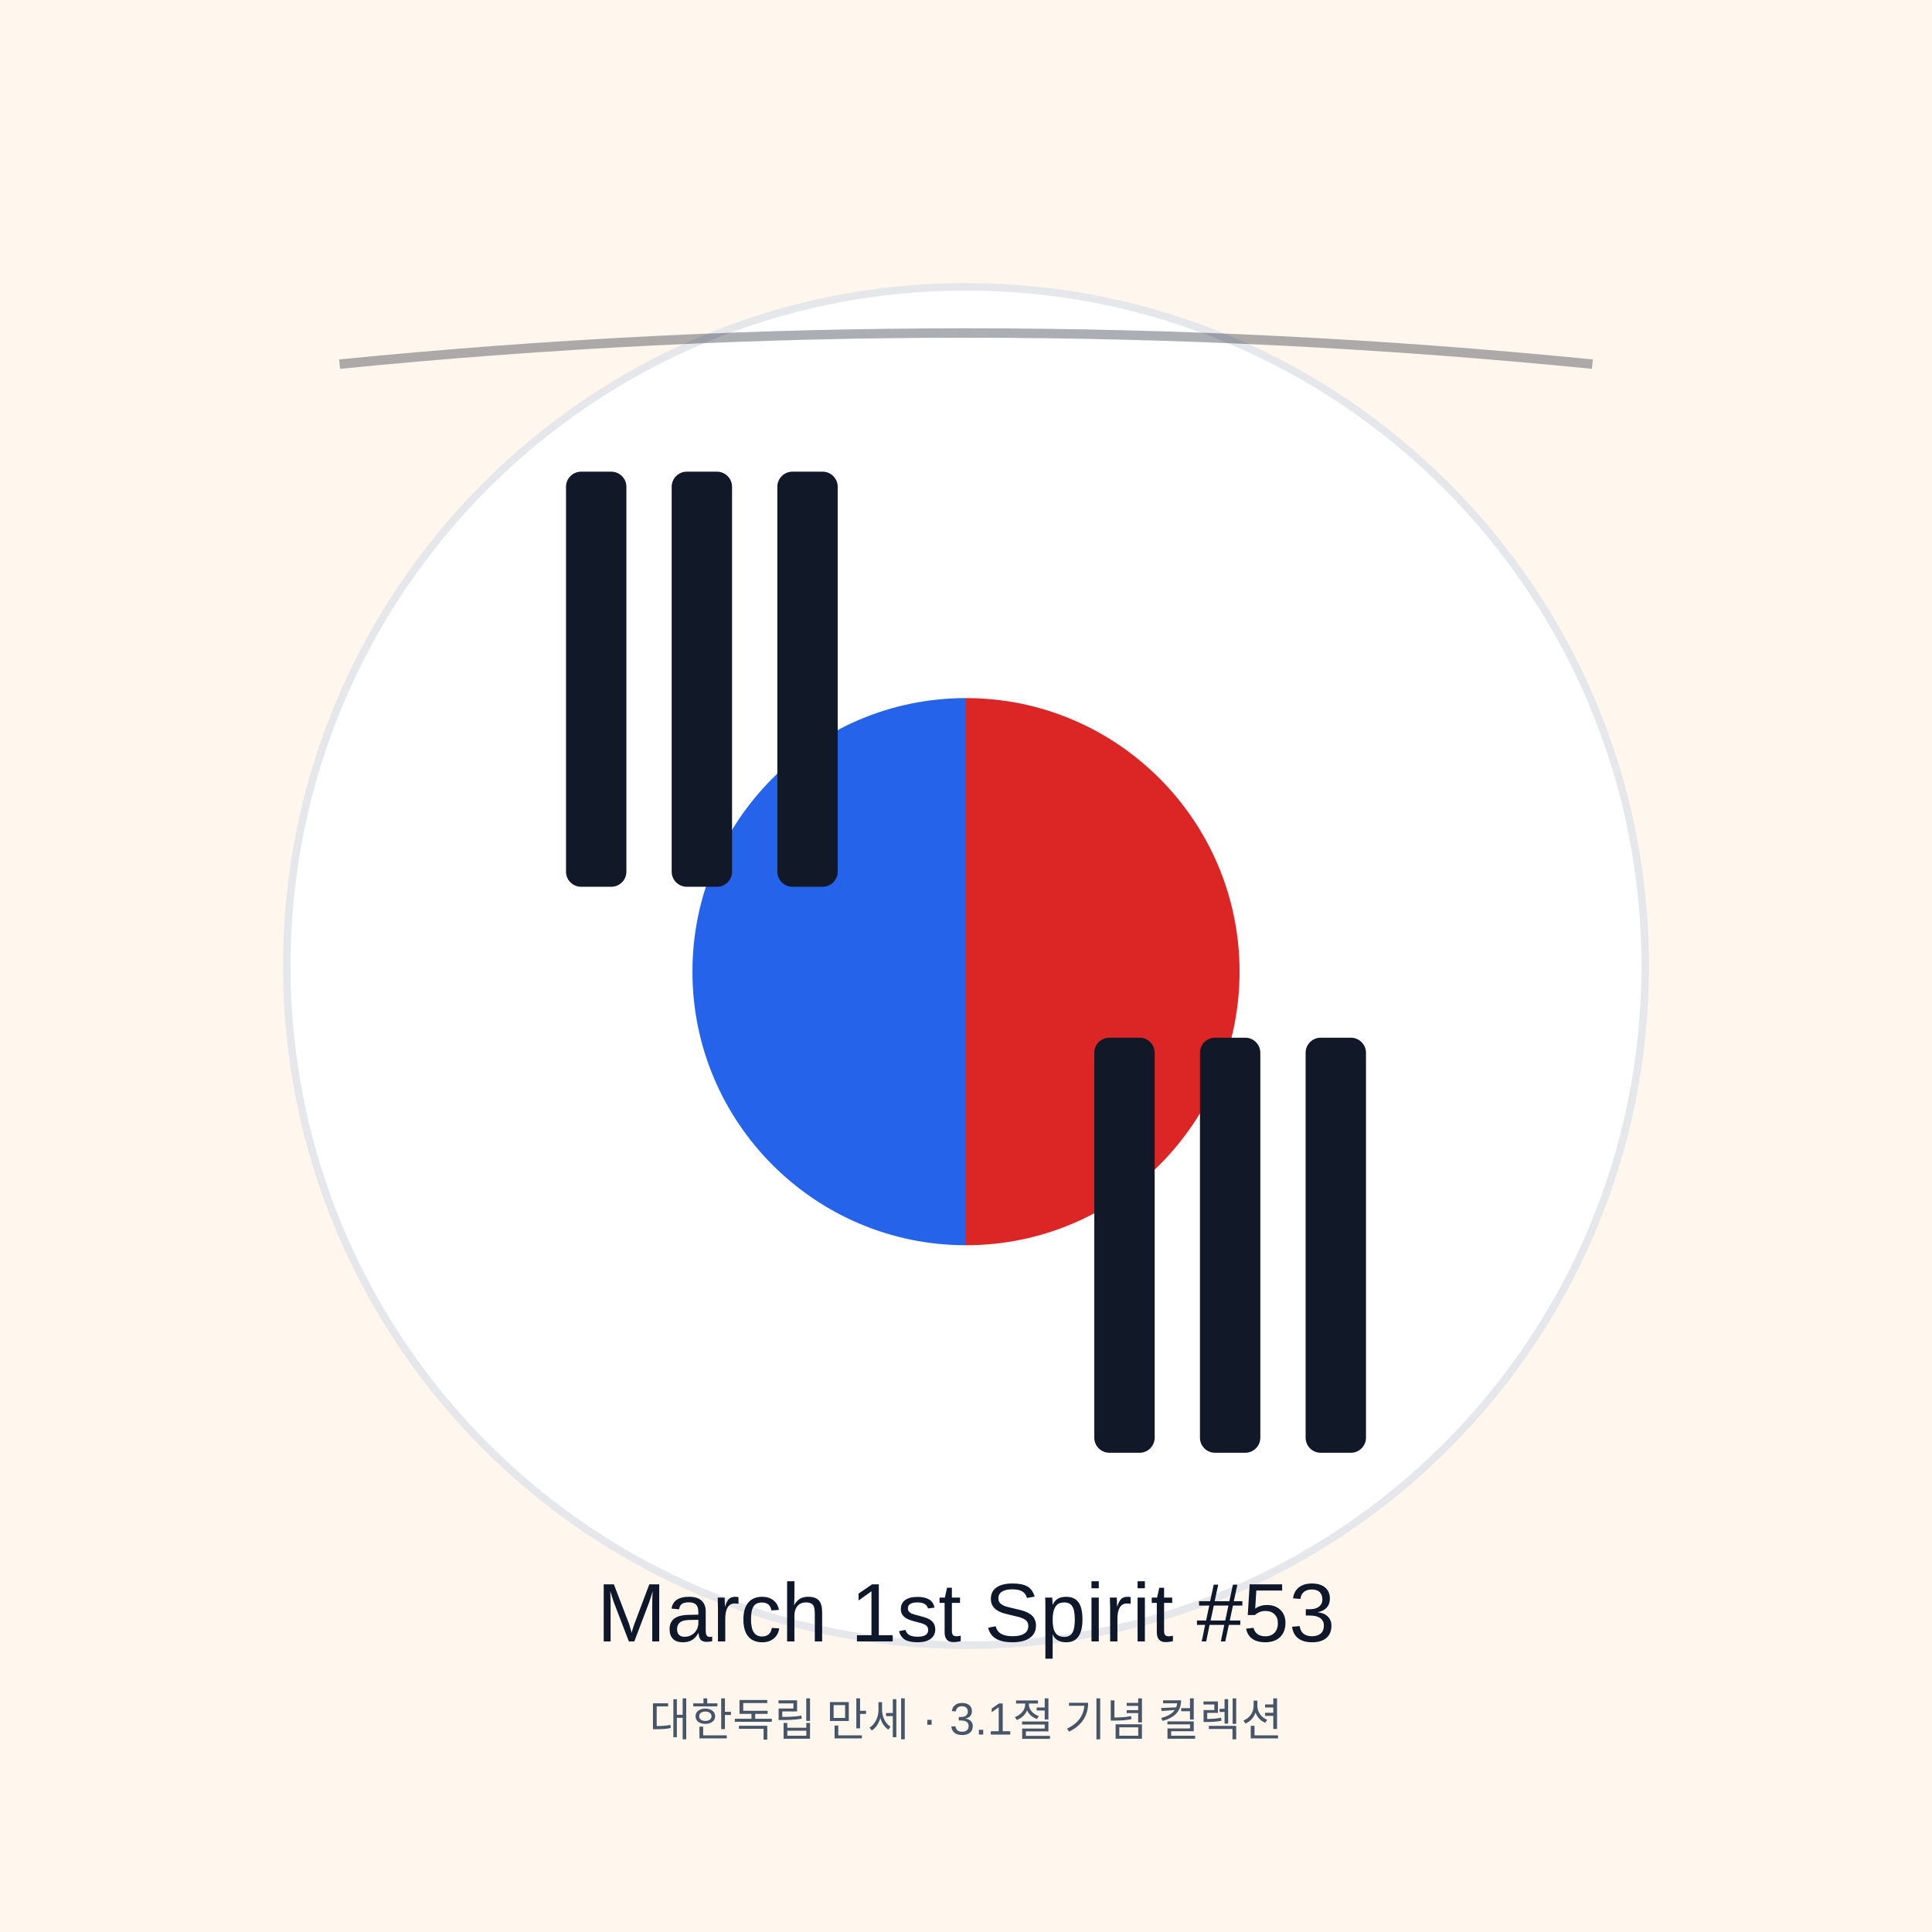
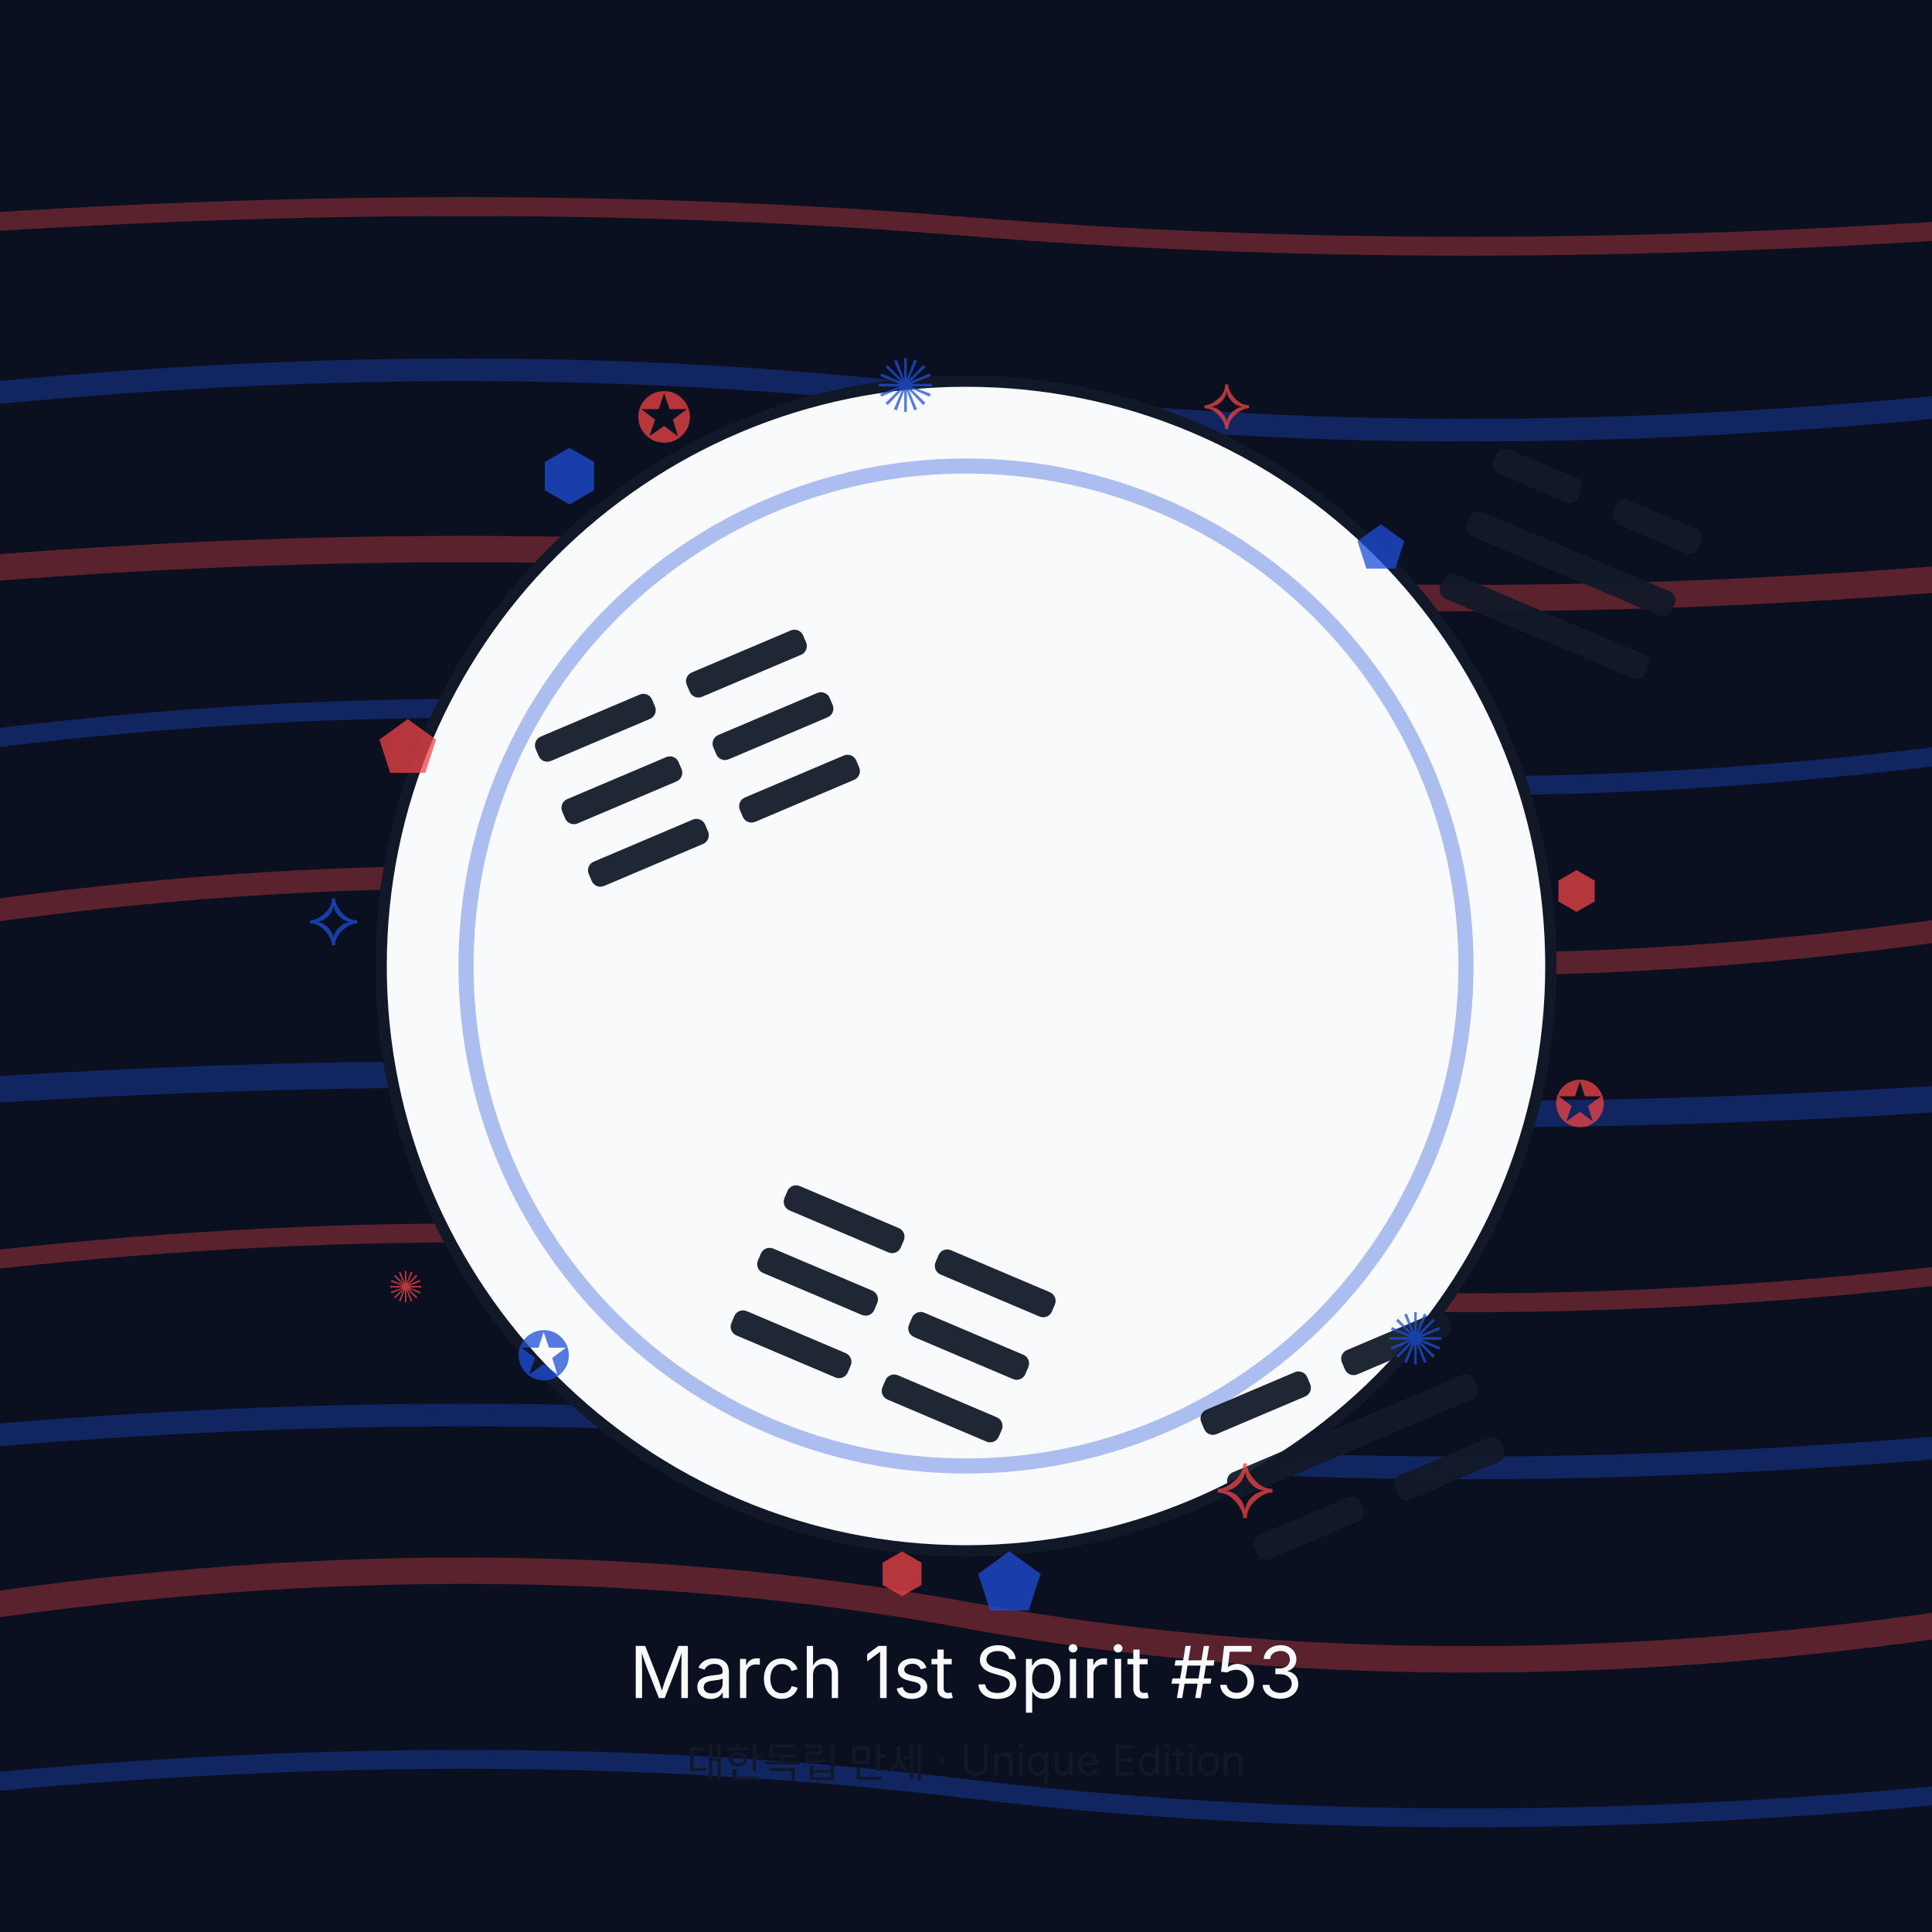
<svg xmlns="http://www.w3.org/2000/svg" width="1024" height="1024" viewBox="0 0 1024 1024">
-   <rect width="1024" height="1024" fill="#fff7ed" />
-   <circle cx="512" cy="512" r="360" fill="#ffffff" stroke="#e5e7eb" stroke-width="4" />
-   <path d="M512 370c80 0 145 65 145 145s-65 145-145 145V370z" fill="#dc2626" />
-   <path d="M512 660c-80 0-145-65-145-145s65-145 145-145v290z" fill="#2563eb" />
-   <rect x="300" y="250" width="32" height="220" rx="8" fill="#111827" />
-   <rect x="356" y="250" width="32" height="220" rx="8" fill="#111827" />
-   <rect x="412" y="250" width="32" height="220" rx="8" fill="#111827" />
-   <rect x="580" y="550" width="32" height="220" rx="8" fill="#111827" />
-   <rect x="636" y="550" width="32" height="220" rx="8" fill="#111827" />
-   <rect x="692" y="550" width="32" height="220" rx="8" fill="#111827" />
-   <path d="M180 193 Q 512 160 844 193" stroke="#111827" stroke-width="5" fill="none" opacity="0.35" />
-   <text x="512" y="870" text-anchor="middle" font-size="44" font-family="Arial, sans-serif" fill="#0f172a">March 1st Spirit #53</text>
-   <text x="512" y="920" text-anchor="middle" font-size="24" font-family="Arial, sans-serif" fill="#475569">대한독립 만세 · 3.1절 기념 컬렉션</text>
+   <rect width="1024" height="1024" fill="#0b1020" />
+   <path d="M-40 120 Q 256 99 512 120 T 1064 120" stroke="#ef4444" stroke-width="10" fill="none" opacity="0.35" />
+   <path d="M-40 212 Q 256 180 512 212 T 1064 212" stroke="#1d4ed8" stroke-width="12" fill="none" opacity="0.35" />
+   <path d="M-40 304 Q 256 278 512 304 T 1064 304" stroke="#ef4444" stroke-width="14" fill="none" opacity="0.35" />
+   <path d="M-40 396 Q 256 355 512 396 T 1064 396" stroke="#1d4ed8" stroke-width="10" fill="none" opacity="0.35" />
+   <path d="M-40 488 Q 256 442 512 488 T 1064 488" stroke="#ef4444" stroke-width="12" fill="none" opacity="0.35" />
+   <path d="M-40 580 Q 256 559 512 580 T 1064 580" stroke="#1d4ed8" stroke-width="14" fill="none" opacity="0.35" />
+   <path d="M-40 672 Q 256 635 512 672 T 1064 672" stroke="#ef4444" stroke-width="10" fill="none" opacity="0.35" />
+   <path d="M-40 764 Q 256 736 512 764 T 1064 764" stroke="#1d4ed8" stroke-width="12" fill="none" opacity="0.35" />
+   <path d="M-40 856 Q 256 809 512 856 T 1064 856" stroke="#ef4444" stroke-width="14" fill="none" opacity="0.35" />
+   <path d="M-40 948 Q 256 917 512 948 T 1064 948" stroke="#1d4ed8" stroke-width="10" fill="none" opacity="0.35" />
+   <g>
+     <circle cx="512" cy="512" r="310" fill="#f8fafc" stroke="#111827" stroke-width="6" />
+     <circle cx="512" cy="512" r="265" fill="none" stroke="#1d4ed8" opacity="0.35" stroke-width="8" />
+   </g>
+   <g transform="translate(512 506) rotate(231)">
+     <circle cx="0" cy="0" r="172" fill="#f8fafc" opacity="0.22" />
+     <path d="M0 -162 A 162 162 0 1 1 0 162 A 81 81 0 1 0 0 -162" fill="#ef4444" />
+     <path d="M0 162 A 162 162 0 1 1 0 -162 A 81 81 0 1 0 0 162" fill="#1d4ed8" />
+   </g>
+   <g opacity="0.94">
+     <g transform="rotate(-23 512 512)">
+       <rect x="347" y="312" width="67" height="14" rx="5" fill="#111827" />
+       <rect x="434" y="312" width="67" height="14" rx="5" fill="#111827" />
+       <rect x="347" y="348" width="67" height="14" rx="5" fill="#111827" />
+       <rect x="434" y="348" width="67" height="14" rx="5" fill="#111827" />
+       <rect x="347" y="384" width="67" height="14" rx="5" fill="#111827" />
+       <rect x="434" y="384" width="67" height="14" rx="5" fill="#111827" />
+     </g>
+     <g transform="translate(380 0) rotate(23 512 512)">
+       <rect x="315" y="296" width="49" height="14" rx="5" fill="#111827" />
+       <rect x="384" y="296" width="49" height="14" rx="5" fill="#111827" />
+       <rect x="315" y="332" width="118" height="14" rx="5" fill="#111827" />
+       <rect x="315" y="368" width="118" height="14" rx="5" fill="#111827" />
+     </g>
+     <g transform="translate(0 380) rotate(23 512 512)">
+       <rect x="323" y="304" width="67" height="14" rx="5" fill="#111827" />
+       <rect x="410" y="304" width="67" height="14" rx="5" fill="#111827" />
+       <rect x="323" y="340" width="67" height="14" rx="5" fill="#111827" />
+       <rect x="410" y="340" width="67" height="14" rx="5" fill="#111827" />
+       <rect x="323" y="376" width="67" height="14" rx="5" fill="#111827" />
+       <rect x="410" y="376" width="67" height="14" rx="5" fill="#111827" />
+     </g>
+     <g transform="translate(380 380) rotate(-23 512 512)">
+       <rect x="331" y="280" width="61" height="14" rx="5" fill="#111827" />
+       <rect x="412" y="280" width="61" height="14" rx="5" fill="#111827" />
+       <rect x="331" y="316" width="142" height="14" rx="5" fill="#111827" />
+       <rect x="331" y="352" width="61" height="14" rx="5" fill="#111827" />
+       <rect x="412" y="352" width="61" height="14" rx="5" fill="#111827" />
+     </g>
+   </g>
+   <text x="837.4" y="587.1" text-anchor="middle" dominant-baseline="middle" font-size="35" fill="#ef4444" opacity="0.75">✪</text>
+   <text x="750.2" y="711.9" text-anchor="middle" dominant-baseline="middle" font-size="40" fill="#1d4ed8" opacity="0.75">✺</text>
+   <text x="659.9" y="790.1" text-anchor="middle" dominant-baseline="middle" font-size="49" fill="#ef4444" opacity="0.75">⟡</text>
+   <text x="535.0" y="841.2" text-anchor="middle" dominant-baseline="middle" font-size="44" fill="#1d4ed8" opacity="0.75">⬟</text>
+   <text x="478.1" y="834.2" text-anchor="middle" dominant-baseline="middle" font-size="30" fill="#ef4444" opacity="0.75">⬢</text>
+   <text x="288.2" y="720.7" text-anchor="middle" dominant-baseline="middle" font-size="37" fill="#1d4ed8" opacity="0.75">✪</text>
+   <text x="215.0" y="683.5" text-anchor="middle" dominant-baseline="middle" font-size="24" fill="#ef4444" opacity="0.75">✺</text>
+   <text x="176.8" y="488.6" text-anchor="middle" dominant-baseline="middle" font-size="42" fill="#1d4ed8" opacity="0.75">⟡</text>
+   <text x="216.1" y="398.4" text-anchor="middle" dominant-baseline="middle" font-size="40" fill="#ef4444" opacity="0.75">⬟</text>
+   <text x="301.8" y="252.4" text-anchor="middle" dominant-baseline="middle" font-size="38" fill="#1d4ed8" opacity="0.75">⬢</text>
+   <text x="352.0" y="223.4" text-anchor="middle" dominant-baseline="middle" font-size="38" fill="#ef4444" opacity="0.75">✪</text>
+   <text x="479.9" y="206.7" text-anchor="middle" dominant-baseline="middle" font-size="41" fill="#1d4ed8" opacity="0.75">✺</text>
+   <text x="650.2" y="215.6" text-anchor="middle" dominant-baseline="middle" font-size="40" fill="#ef4444" opacity="0.75">⟡</text>
+   <text x="731.9" y="292.1" text-anchor="middle" dominant-baseline="middle" font-size="33" fill="#1d4ed8" opacity="0.75">⬟</text>
+   <text x="835.6" y="472.3" text-anchor="middle" dominant-baseline="middle" font-size="28" fill="#ef4444" opacity="0.75">⬢</text>
+   <text x="512" y="900" text-anchor="middle" font-size="38" font-family="Inter, Arial, sans-serif" fill="#f8fafc">March 1st Spirit #53</text>
+   <text x="512" y="942" text-anchor="middle" font-size="22" font-family="Inter, Arial, sans-serif" fill="#111827">대한독립 만세 · Unique Edition</text>
</svg>
